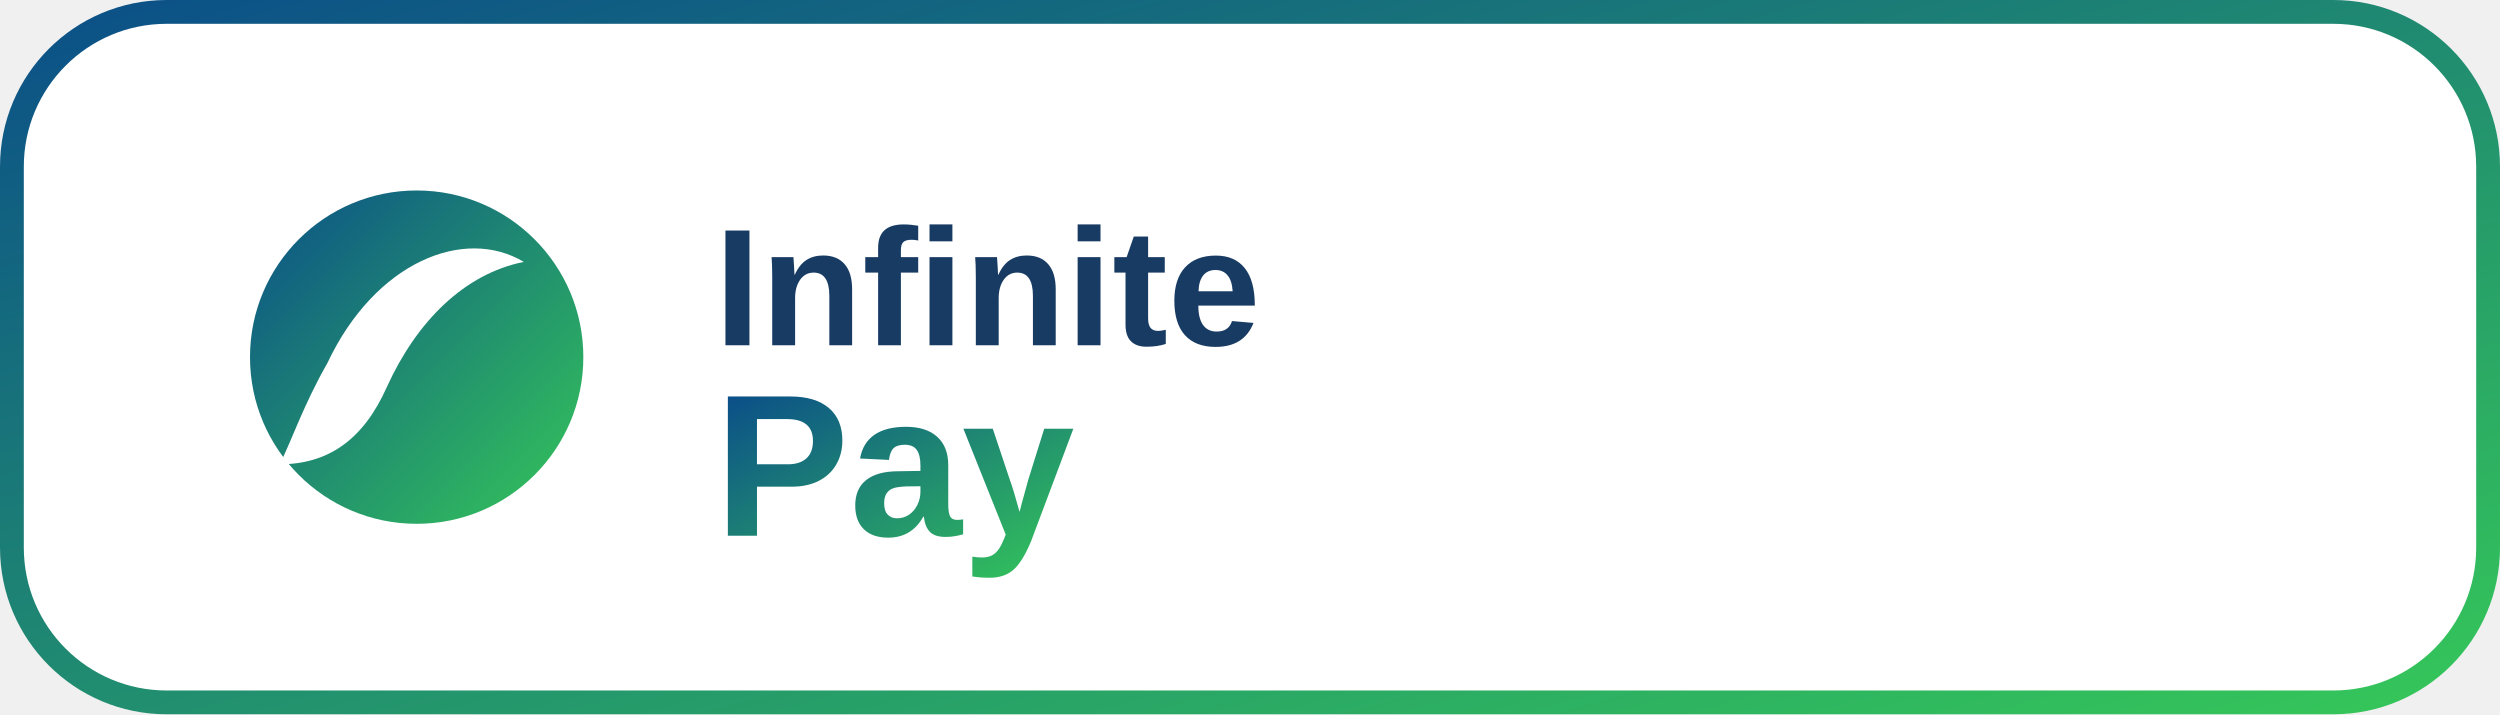
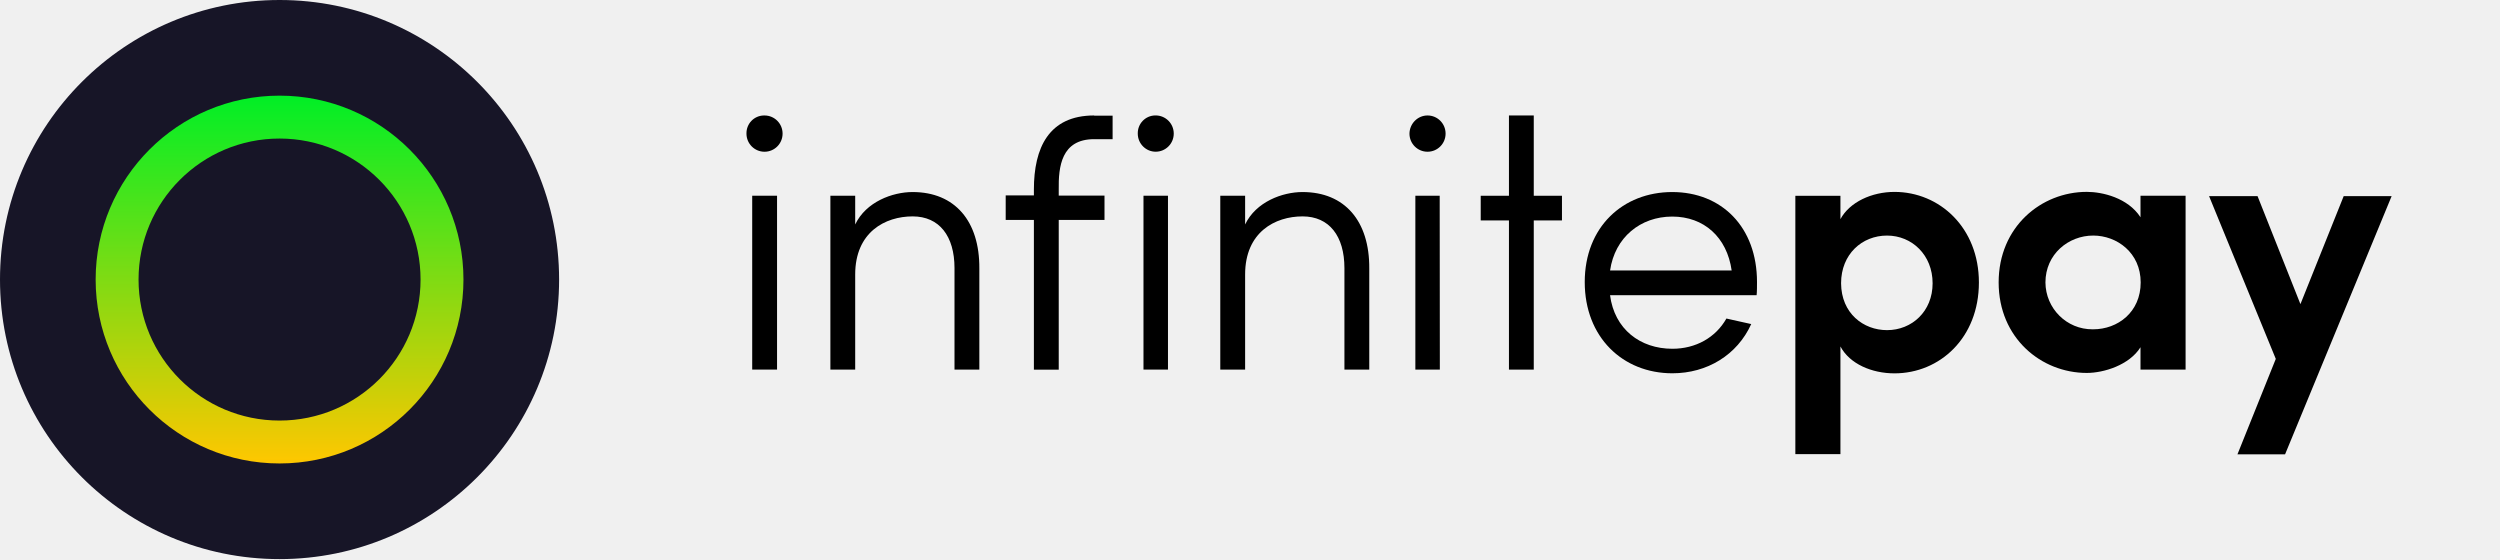
- <svg xmlns="http://www.w3.org/2000/svg" viewBox="0 0 420 120" role="img" aria-labelledby="title desc">
+ <svg xmlns="http://www.w3.org/2000/svg" width="939" height="210" viewBox="0 0 939 210" fill="none">
+   <g clip-path="url(#clip0_1_21)">
+     <path d="M105 210C162.988 210 210 162.988 210 105C210 47.012 162.988 0 105 0C47.012 0 0 47.012 0 105C0 162.988 47.012 210 105 210Z" fill="#171527" />
+     <path fill-rule="evenodd" clip-rule="evenodd" d="M105 157.962C134.246 157.962 157.962 134.246 157.962 105C157.962 75.754 134.246 52.038 105 52.038C75.754 52.038 52.038 75.754 52.038 105C52.038 134.246 75.754 157.962 105 157.962ZM174.076 105C174.076 143.15 143.15 174.076 105 174.076C66.85 174.076 35.924 143.15 35.924 105C35.924 66.85 66.85 35.924 105 35.924C143.15 35.924 174.076 66.85 174.076 105Z" fill="url(#paint0_linear_1_21)" />
+   </g>
+   <path d="M342.784 72.132C335.235 72.132 325.274 75.792 321.212 84.307V73.514H311.893V138.814H321.212V103.107C321.212 87.149 332.502 81.277 342.784 81.277C352.812 81.277 358.512 88.664 358.512 100.707V138.814H367.842V100.829C367.964 83.047 358.645 72.132 342.784 72.132Z" fill="black" />
+   <path d="M489.239 72.132C481.691 72.132 471.729 75.792 467.667 84.307V73.514H458.337V138.814H467.667V103.107C467.667 87.149 478.957 81.277 489.239 81.277C499.267 81.277 504.967 88.664 504.967 100.707V138.814H514.298V100.829C514.42 83.047 505.1 72.132 489.239 72.132Z" fill="black" />
+   <path d="M531.607 73.525V138.825H540.805L540.75 73.525H531.607Z" fill="black" />
+   <path d="M659.931 105.949C659.931 85.247 646.616 72.132 628.088 72.132C609.571 72.132 595.227 85.258 595.227 105.949C595.227 126.639 609.493 140.208 628.143 140.208C641.204 140.208 652.493 133.329 657.762 121.718C654.851 121.021 651.232 120.325 648.442 119.639C644.38 126.827 636.898 130.996 628.143 130.996C616.035 130.996 606.383 123.62 604.734 110.87H659.787C659.931 109.609 659.931 107.342 659.931 105.949ZM604.745 101.592C606.527 89.162 616.168 81.344 628.088 81.344C640.02 81.344 648.642 89.096 650.413 101.592H604.745Z" fill="black" />
+   <path d="M438.69 73.514H429.492V138.815H438.69V73.514Z" fill="black" />
+   <path d="M291.86 73.514H282.529V138.815H291.86V73.514Z" fill="black" />
+   <path d="M576.08 43.369H566.761V73.526H556.157V82.793H566.761V138.826H576.08V82.793H586.672V73.526H576.08V43.369Z" fill="black" />
+   <path d="M410.976 43.369C393.909 43.369 388.33 55.545 388.33 71.192V73.404H377.738V82.616H388.33V138.837H397.661V82.616H414.85V73.471H397.661V71.259C397.528 62.611 398.613 52.271 410.976 52.271H417.894V43.436H410.976V43.369Z" fill="black" />
+   <path d="M287.155 43.371H286.901C283.226 43.438 280.304 46.456 280.37 50.183C280.37 53.965 283.414 56.995 287.155 56.995C290.896 56.995 293.94 53.965 293.94 50.183C293.94 46.401 290.896 43.371 287.155 43.371Z" fill="black" />
+   <path d="M536.178 43.369C532.504 43.369 529.46 46.399 529.394 50.181C529.394 53.963 532.437 56.993 536.178 56.993C539.919 56.993 542.963 53.963 542.963 50.181C542.963 46.399 539.919 43.369 536.178 43.369Z" fill="black" />
+   <path d="M434.064 43.358H433.876C430.201 43.424 427.279 46.454 427.346 50.17C427.346 53.952 430.39 56.982 434.075 56.982C437.816 56.982 440.86 53.952 440.86 50.17C440.86 46.388 437.805 43.358 434.064 43.358Z" fill="black" />
+   <path d="M711.565 72.08C703.065 72.08 694.753 75.873 691.266 82.309V73.54H674.332V170.577H691.266V130.137C694.753 136.694 703.065 140.233 711.565 140.233C728.566 140.233 743.276 126.919 743.276 106.096C743.276 85.516 728.5 72.08 711.565 72.08ZM708.765 123.999C699.888 123.999 691.576 117.685 691.51 106.394C691.51 95.48 699.379 88.48 708.765 88.48C718.151 88.48 725.888 95.8 725.888 106.394C725.888 116.988 718.096 123.999 708.765 123.999Z" fill="black" />
+   <path d="M803.974 73.525V81.598C799.214 74.277 789.64 72.066 783.808 72.066C766.685 72.066 750.691 85.192 750.691 106.07C750.691 126.949 766.674 140.075 783.808 140.075C790.205 140.075 799.79 137.111 803.974 130.421V138.814H820.908V73.514H803.974V73.525ZM786.22 123.686H785.966C776.259 123.753 768.334 115.868 768.268 106.081C768.268 95.476 776.89 88.476 786.22 88.476C795.097 88.476 804.04 94.912 804.04 106.081C804.04 117.25 795.418 123.686 786.22 123.686Z" fill="black" />
+   <path d="M880.289 73.671L864.041 114.233L847.937 73.671H829.729L854.788 134.802L840.388 170.642H858.274L898.297 73.671H880.289Z" fill="black" />
  <defs>
-     <linearGradient id="g" x1="0" x2="1" y1="0" y2="1">
-       <stop offset="0" stop-color="#0b4f88" />
-       <stop offset="1" stop-color="#35c759" />
+     <linearGradient id="paint0_linear_1_21" x1="105" y1="35.924" x2="105" y2="174.09" gradientUnits="userSpaceOnUse">
+       <stop stop-color="#00EF26" />
+       <stop offset="1" stop-color="#FFC700" />
    </linearGradient>
+     <clipPath id="clip0_1_21">
+       <rect width="210" height="210" fill="white" />
+     </clipPath>
  </defs>
-   <rect x="2" y="2" width="416" height="116" rx="26" fill="#fff" stroke="url(#g)" stroke-width="4" />
-   <circle cx="70" cy="60" r="28" fill="url(#g)" />
-   <path d="M55 61c8-17 23-23 33-17-10 2-18 10-23 21-4 9-10 13-18 13 2-4 4-10 8-17z" fill="#fff" />
-   <text x="120" y="58" font-family="Arial, Helvetica, sans-serif" font-size="28" font-weight="700" fill="#173B63">Infinite</text>
-   <text x="120" y="90" font-family="Arial, Helvetica, sans-serif" font-size="34" font-weight="800" fill="url(#g)">Pay</text>
</svg>
